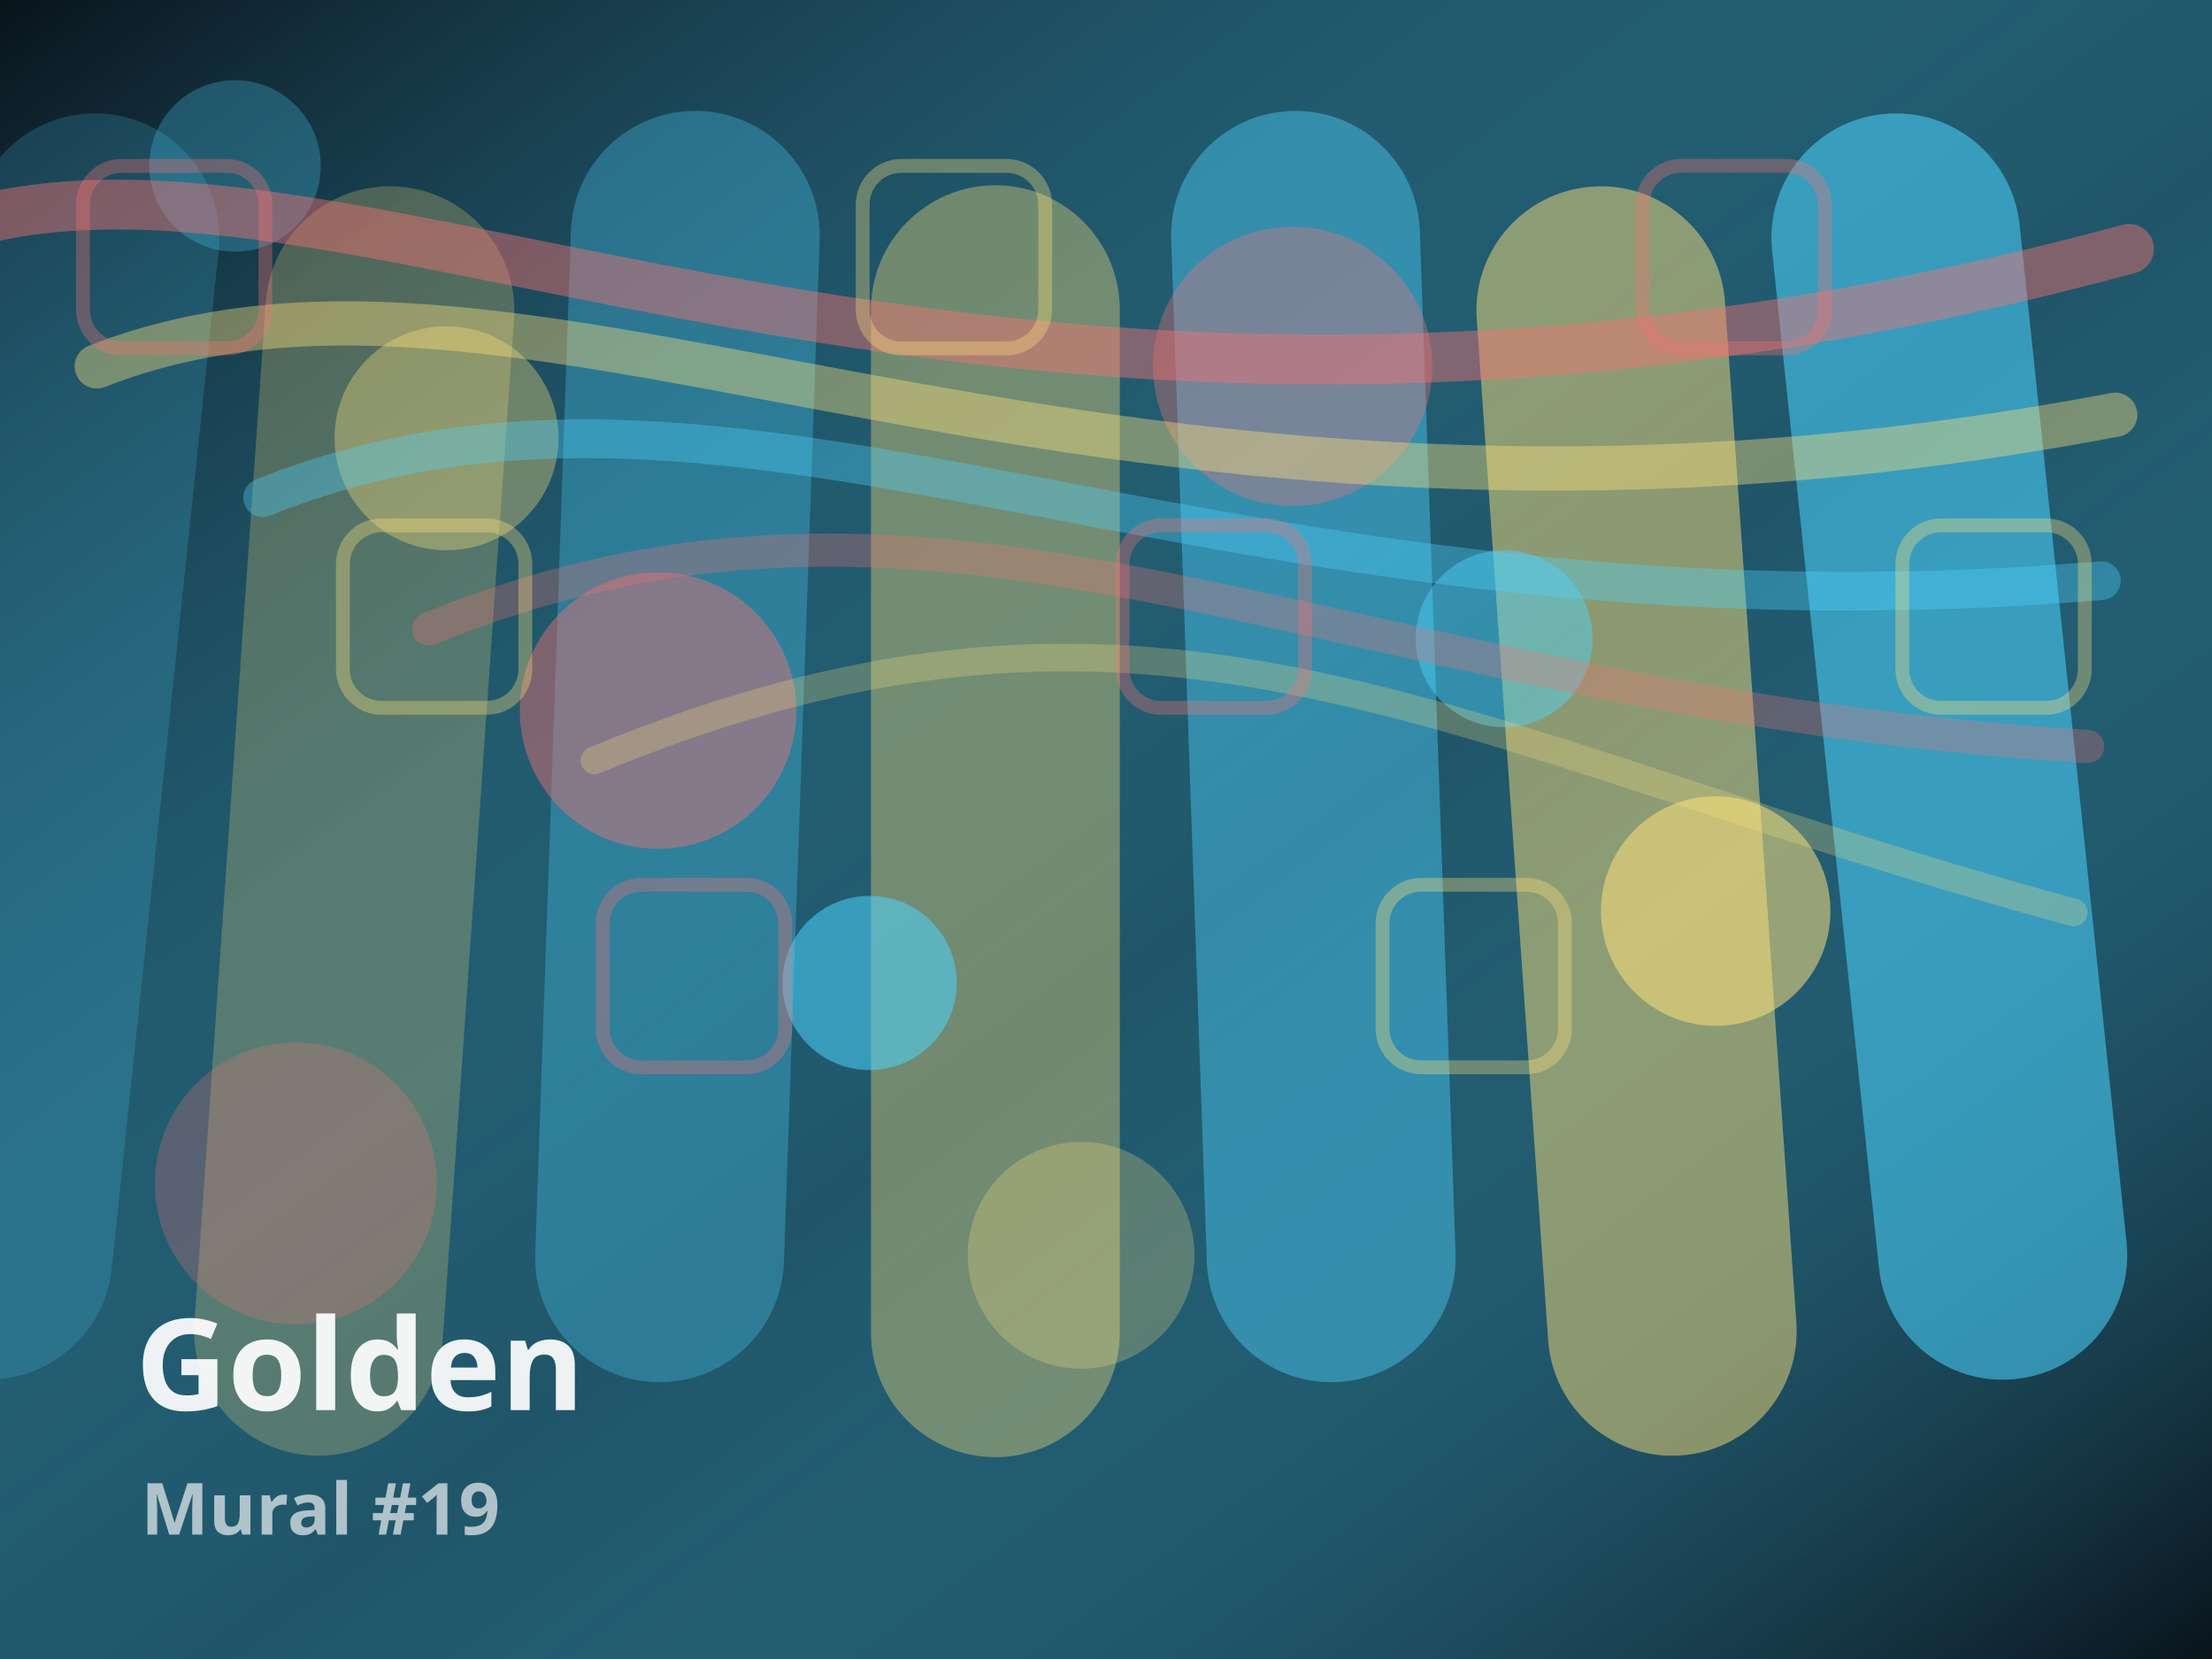
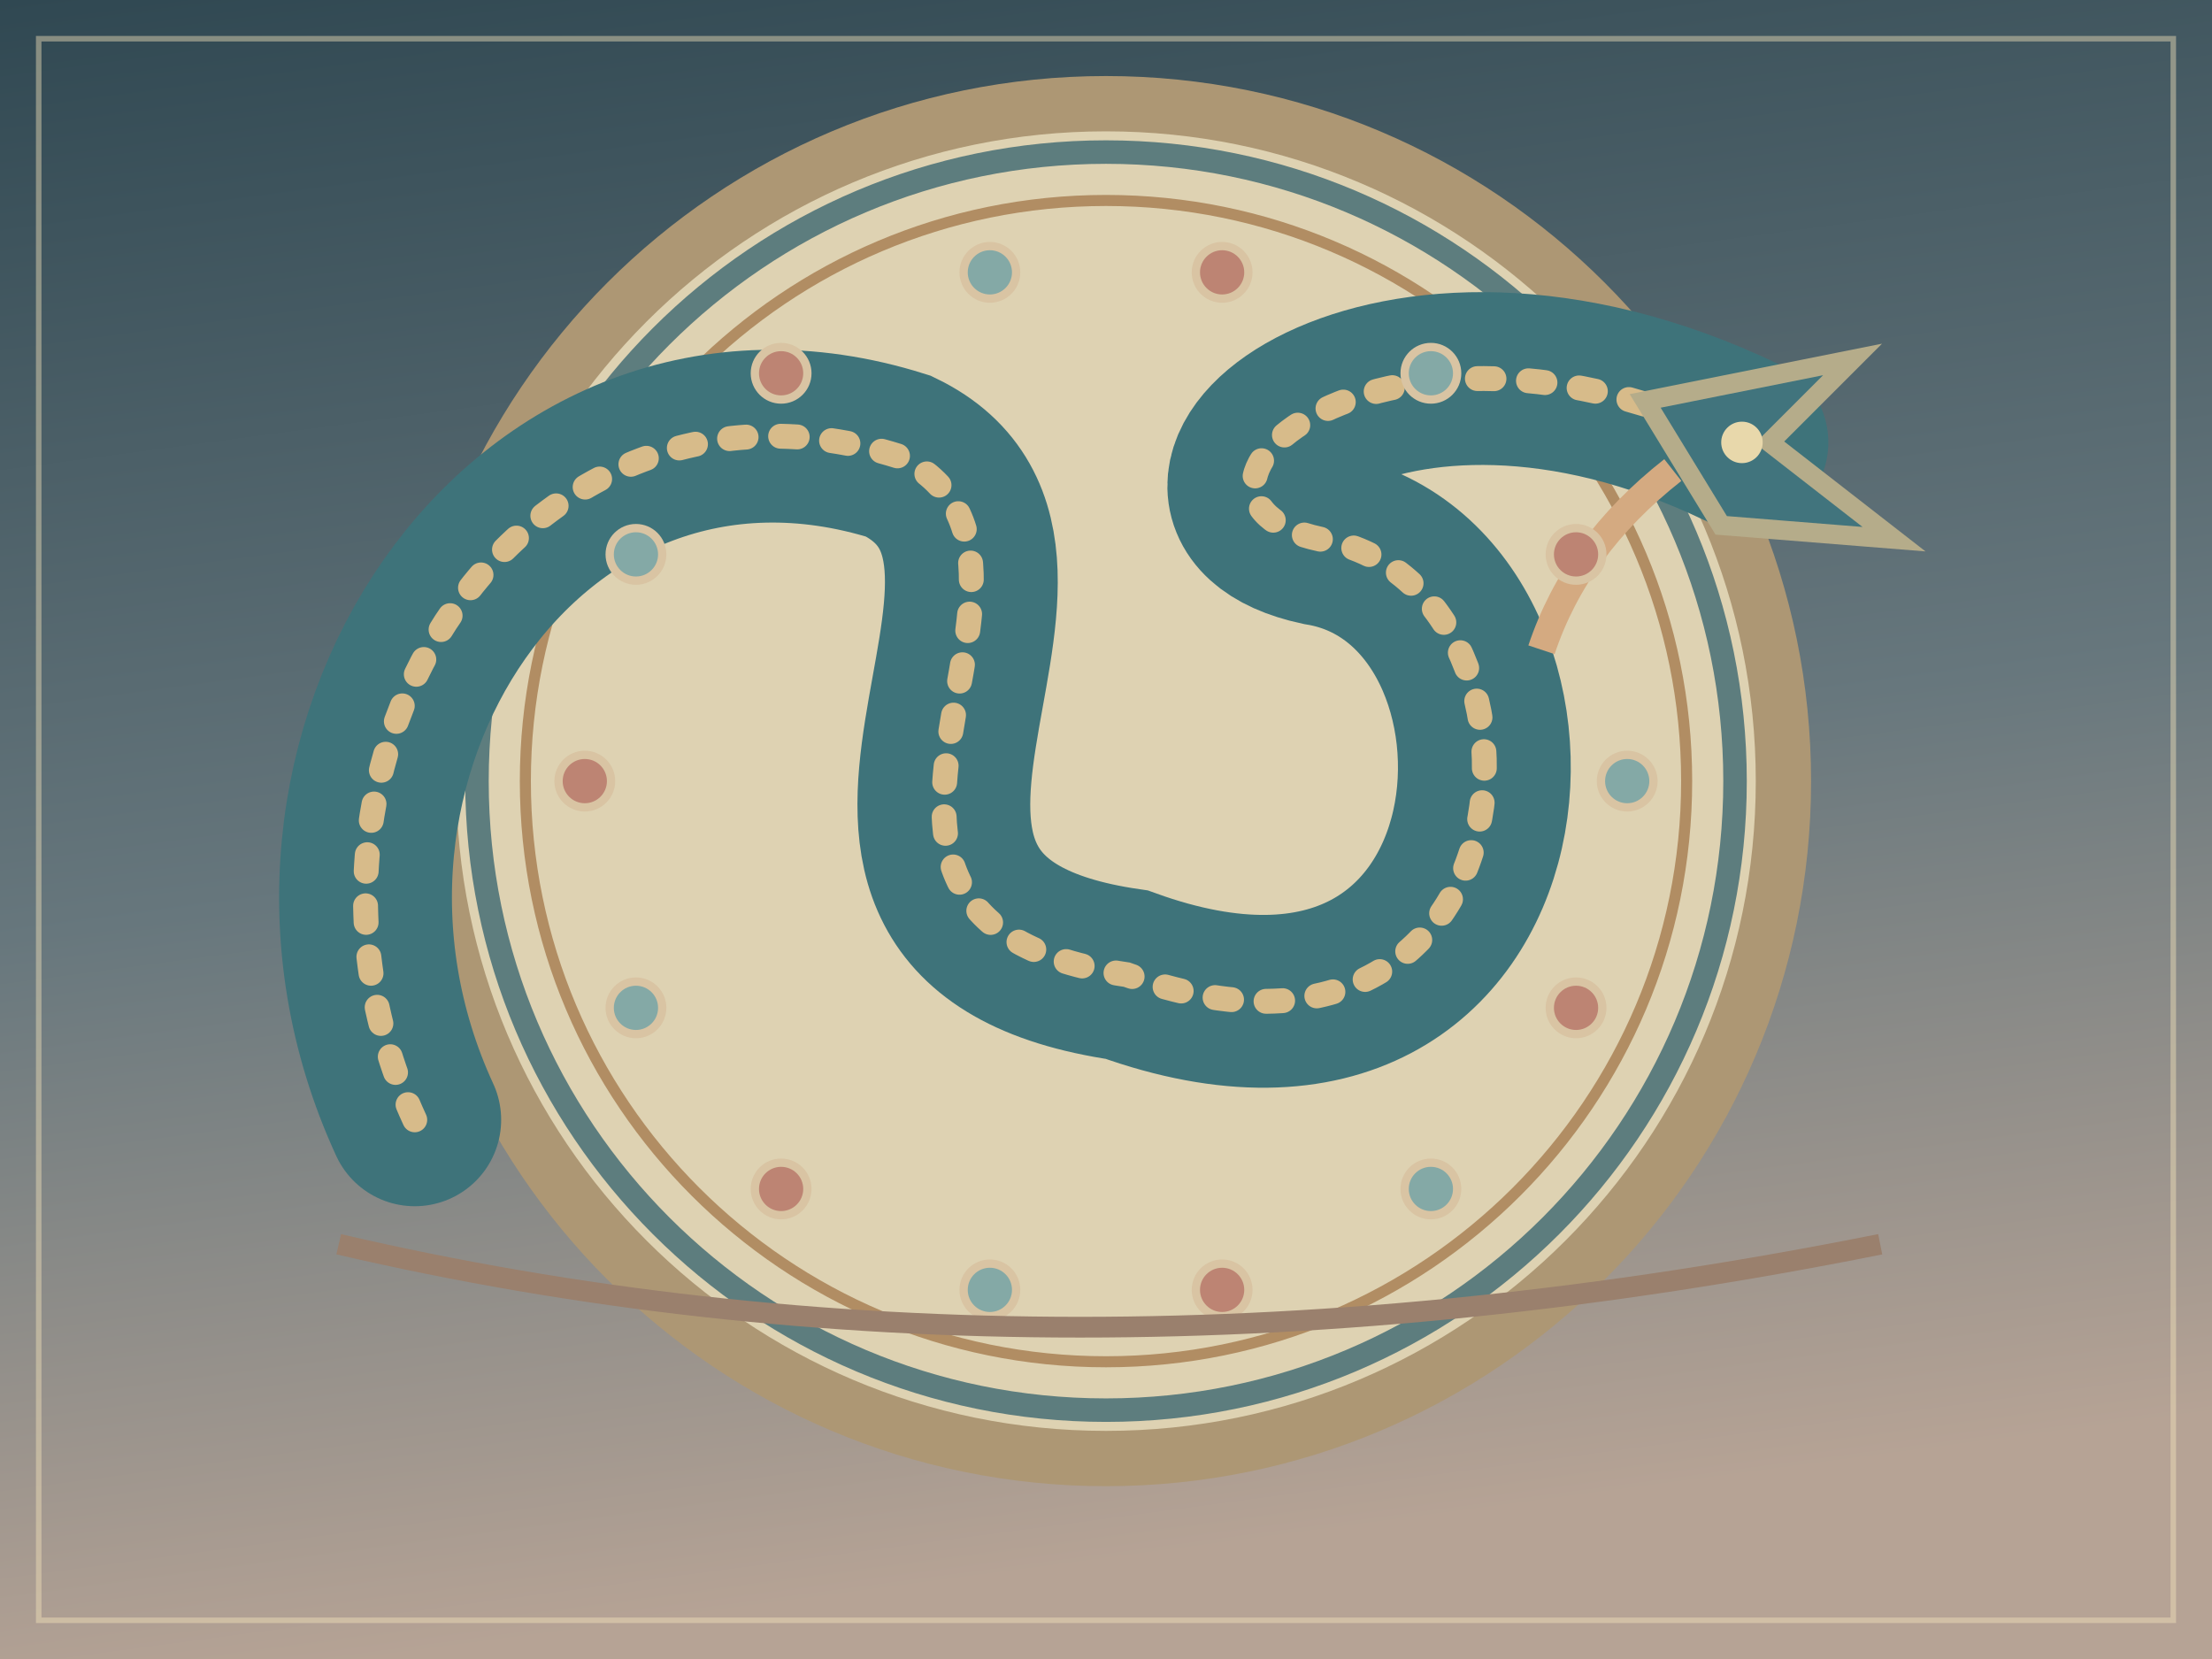
- <svg xmlns="http://www.w3.org/2000/svg" viewBox="0 0 1600 1200">
+ <svg xmlns="http://www.w3.org/2000/svg" width="1600" height="1200" viewBox="0 0 1600 1200">
  <defs>
-     <linearGradient id="wash-18" x1="0%" y1="0%" x2="100%" y2="100%">
-       <stop offset="0%" stop-color="#09131b" />
-       <stop offset="55%" stop-color="#4cd5ff" stop-opacity="0.34" />
-       <stop offset="100%" stop-color="#09131b" />
+     <linearGradient id="bg" x2=".18" y2="1">
+       <stop stop-color="#304852" />
+       <stop offset=".55" stop-color="#67777d" />
+       <stop offset="1" stop-color="#b6a395" />
    </linearGradient>
  </defs>
-   <rect width="1600" height="1200" fill="#09131b" />
-   <rect width="1600" height="1200" fill="url(#wash-18)" />
-   <rect x="-60" y="80" width="180" height="920" rx="90" fill="#4cd5ff" opacity="0.18" transform="rotate(6 30 540)" />
-   <rect x="170" y="134" width="180" height="920" rx="90" fill="#ffe27a" opacity="0.24" transform="rotate(4 260 540)" />
-   <rect x="400" y="80" width="180" height="920" rx="90" fill="#4cd5ff" opacity="0.30" transform="rotate(2 490 540)" />
-   <rect x="630" y="134" width="180" height="920" rx="90" fill="#ffe27a" opacity="0.36" transform="rotate(0 720 540)" />
-   <rect x="860" y="80" width="180" height="920" rx="90" fill="#4cd5ff" opacity="0.42" transform="rotate(-2 950 540)" />
-   <rect x="1090" y="134" width="180" height="920" rx="90" fill="#ffe27a" opacity="0.48" transform="rotate(-4 1180 540)" />
-   <rect x="1320" y="80" width="180" height="920" rx="90" fill="#4cd5ff" opacity="0.54" transform="rotate(-6 1410 540)" />
-   <circle cx="170" cy="120" r="62" fill="#4cd5ff" opacity="0.26" />
-   <circle cx="323" cy="317" r="81" fill="#ffe27a" opacity="0.35" />
-   <circle cx="476" cy="514" r="100" fill="#f37272" opacity="0.44" />
-   <circle cx="629" cy="711" r="63" fill="#4cd5ff" opacity="0.53" />
-   <circle cx="782" cy="908" r="82" fill="#ffe27a" opacity="0.26" />
-   <circle cx="935" cy="265" r="101" fill="#f37272" opacity="0.35" />
-   <circle cx="1088" cy="462" r="64" fill="#4cd5ff" opacity="0.44" />
-   <circle cx="1241" cy="659" r="83" fill="#ffe27a" opacity="0.53" />
-   <circle cx="214" cy="856" r="102" fill="#f37272" opacity="0.26" />
-   <path d="M -50 170 C 240 60, 690 410, 1540 180" stroke="#f37272" stroke-width="36" stroke-linecap="round" fill="none" opacity="0.45" />
-   <path d="M 70 265 C 390 140, 780 442, 1530 300" stroke="#ffe27a" stroke-width="32" stroke-linecap="round" fill="none" opacity="0.40" />
-   <path d="M 190 360 C 540 220, 870 474, 1520 420" stroke="#4cd5ff" stroke-width="28" stroke-linecap="round" fill="none" opacity="0.35" />
-   <path d="M 310 455 C 690 300, 960 506, 1510 540" stroke="#f37272" stroke-width="24" stroke-linecap="round" fill="none" opacity="0.30" />
-   <path d="M 430 550 C 840 380, 1050 538, 1500 660" stroke="#ffe27a" stroke-width="20" stroke-linecap="round" fill="none" opacity="0.25" />
-   <rect x="60" y="120" width="132" height="132" rx="28" fill="none" stroke="#f37272" stroke-width="10" opacity="0.34" />
-   <rect x="248" y="380" width="132" height="132" rx="28" fill="none" stroke="#ffe27a" stroke-width="10" opacity="0.34" />
-   <rect x="436" y="640" width="132" height="132" rx="28" fill="none" stroke="#f37272" stroke-width="10" opacity="0.34" />
-   <rect x="624" y="120" width="132" height="132" rx="28" fill="none" stroke="#ffe27a" stroke-width="10" opacity="0.34" />
-   <rect x="812" y="380" width="132" height="132" rx="28" fill="none" stroke="#f37272" stroke-width="10" opacity="0.34" />
-   <rect x="1000" y="640" width="132" height="132" rx="28" fill="none" stroke="#ffe27a" stroke-width="10" opacity="0.34" />
-   <rect x="1188" y="120" width="132" height="132" rx="28" fill="none" stroke="#f37272" stroke-width="10" opacity="0.34" />
-   <rect x="1376" y="380" width="132" height="132" rx="28" fill="none" stroke="#ffe27a" stroke-width="10" opacity="0.34" />
-   <text x="98" y="1020" fill="rgba(255,255,255,0.92)" font-family="Trebuchet MS, Gill Sans, sans-serif" font-weight="700" font-size="92">Golden</text>
-   <text x="102" y="1110" fill="rgba(255,255,255,0.64)" font-family="Trebuchet MS, Gill Sans, sans-serif" font-weight="600" font-size="52">Mural #19</text>
+   <rect width="1600" height="1200" fill="url(#bg)" />
+   <circle cx="800" cy="565" r="490" fill="#ded2b2" stroke="#ad9774" stroke-width="40" />
+   <circle cx="800" cy="565" r="455" fill="none" stroke="#5d7d7e" stroke-width="17" />
+   <circle cx="800" cy="565" r="420" fill="none" stroke="#b18d63" stroke-width="8" />
+   <path d="M 300 810 C 180 550 380 245 650 330 C 805 405 540 665 815 705 C 1120 815 1140 420 955 390 C 815 360 1000 195 1260 320" fill="none" stroke="#3e737a" stroke-width="125" stroke-linecap="round" />
+   <path d="M 300 810 C 180 550 380 245 650 330 C 805 405 540 665 815 705 C 1120 815 1140 420 955 390 C 815 360 1000 195 1260 320" fill="none" stroke="#d7bb8a" stroke-width="18" stroke-dasharray="12 25" stroke-linecap="round" />
+   <path d="M1190 290L1340 260L1280 320L1370 390L1245 380Z" fill="#41747d" stroke="#b5ac8a" stroke-width="14" />
+   <circle cx="1260" cy="320" r="15" fill="#e8d8ab" />
+   <path d="M1210 340Q1140 395 1115 470" stroke="#d4aa81" stroke-width="20" fill="none" />
+   <circle cx="1177" cy="565" r="19" fill="#84a9a6" stroke="#d9c4a3" stroke-width="6" />
+   <circle cx="1140" cy="729" r="19" fill="#bd8473" stroke="#d9c4a3" stroke-width="6" />
+   <circle cx="1035" cy="860" r="19" fill="#84a9a6" stroke="#d9c4a3" stroke-width="6" />
+   <circle cx="884" cy="933" r="19" fill="#bd8473" stroke="#d9c4a3" stroke-width="6" />
+   <circle cx="716" cy="933" r="19" fill="#84a9a6" stroke="#d9c4a3" stroke-width="6" />
+   <circle cx="565" cy="860" r="19" fill="#bd8473" stroke="#d9c4a3" stroke-width="6" />
+   <circle cx="460" cy="729" r="19" fill="#84a9a6" stroke="#d9c4a3" stroke-width="6" />
+   <circle cx="423" cy="565" r="19" fill="#bd8473" stroke="#d9c4a3" stroke-width="6" />
+   <circle cx="460" cy="401" r="19" fill="#84a9a6" stroke="#d9c4a3" stroke-width="6" />
+   <circle cx="565" cy="270" r="19" fill="#bd8473" stroke="#d9c4a3" stroke-width="6" />
+   <circle cx="716" cy="197" r="19" fill="#84a9a6" stroke="#d9c4a3" stroke-width="6" />
+   <circle cx="884" cy="197" r="19" fill="#bd8473" stroke="#d9c4a3" stroke-width="6" />
+   <circle cx="1035" cy="270" r="19" fill="#84a9a6" stroke="#d9c4a3" stroke-width="6" />
+   <circle cx="1140" cy="401" r="19" fill="#bd8473" stroke="#d9c4a3" stroke-width="6" />
+   <path d="M245 900Q760 1020 1360 900" stroke="#9a806d" stroke-width="15" fill="none" />
+   <rect x="28" y="28" width="1544" height="1144" fill="none" stroke="#f4e3ba" stroke-width="4" opacity=".44" />
</svg>
